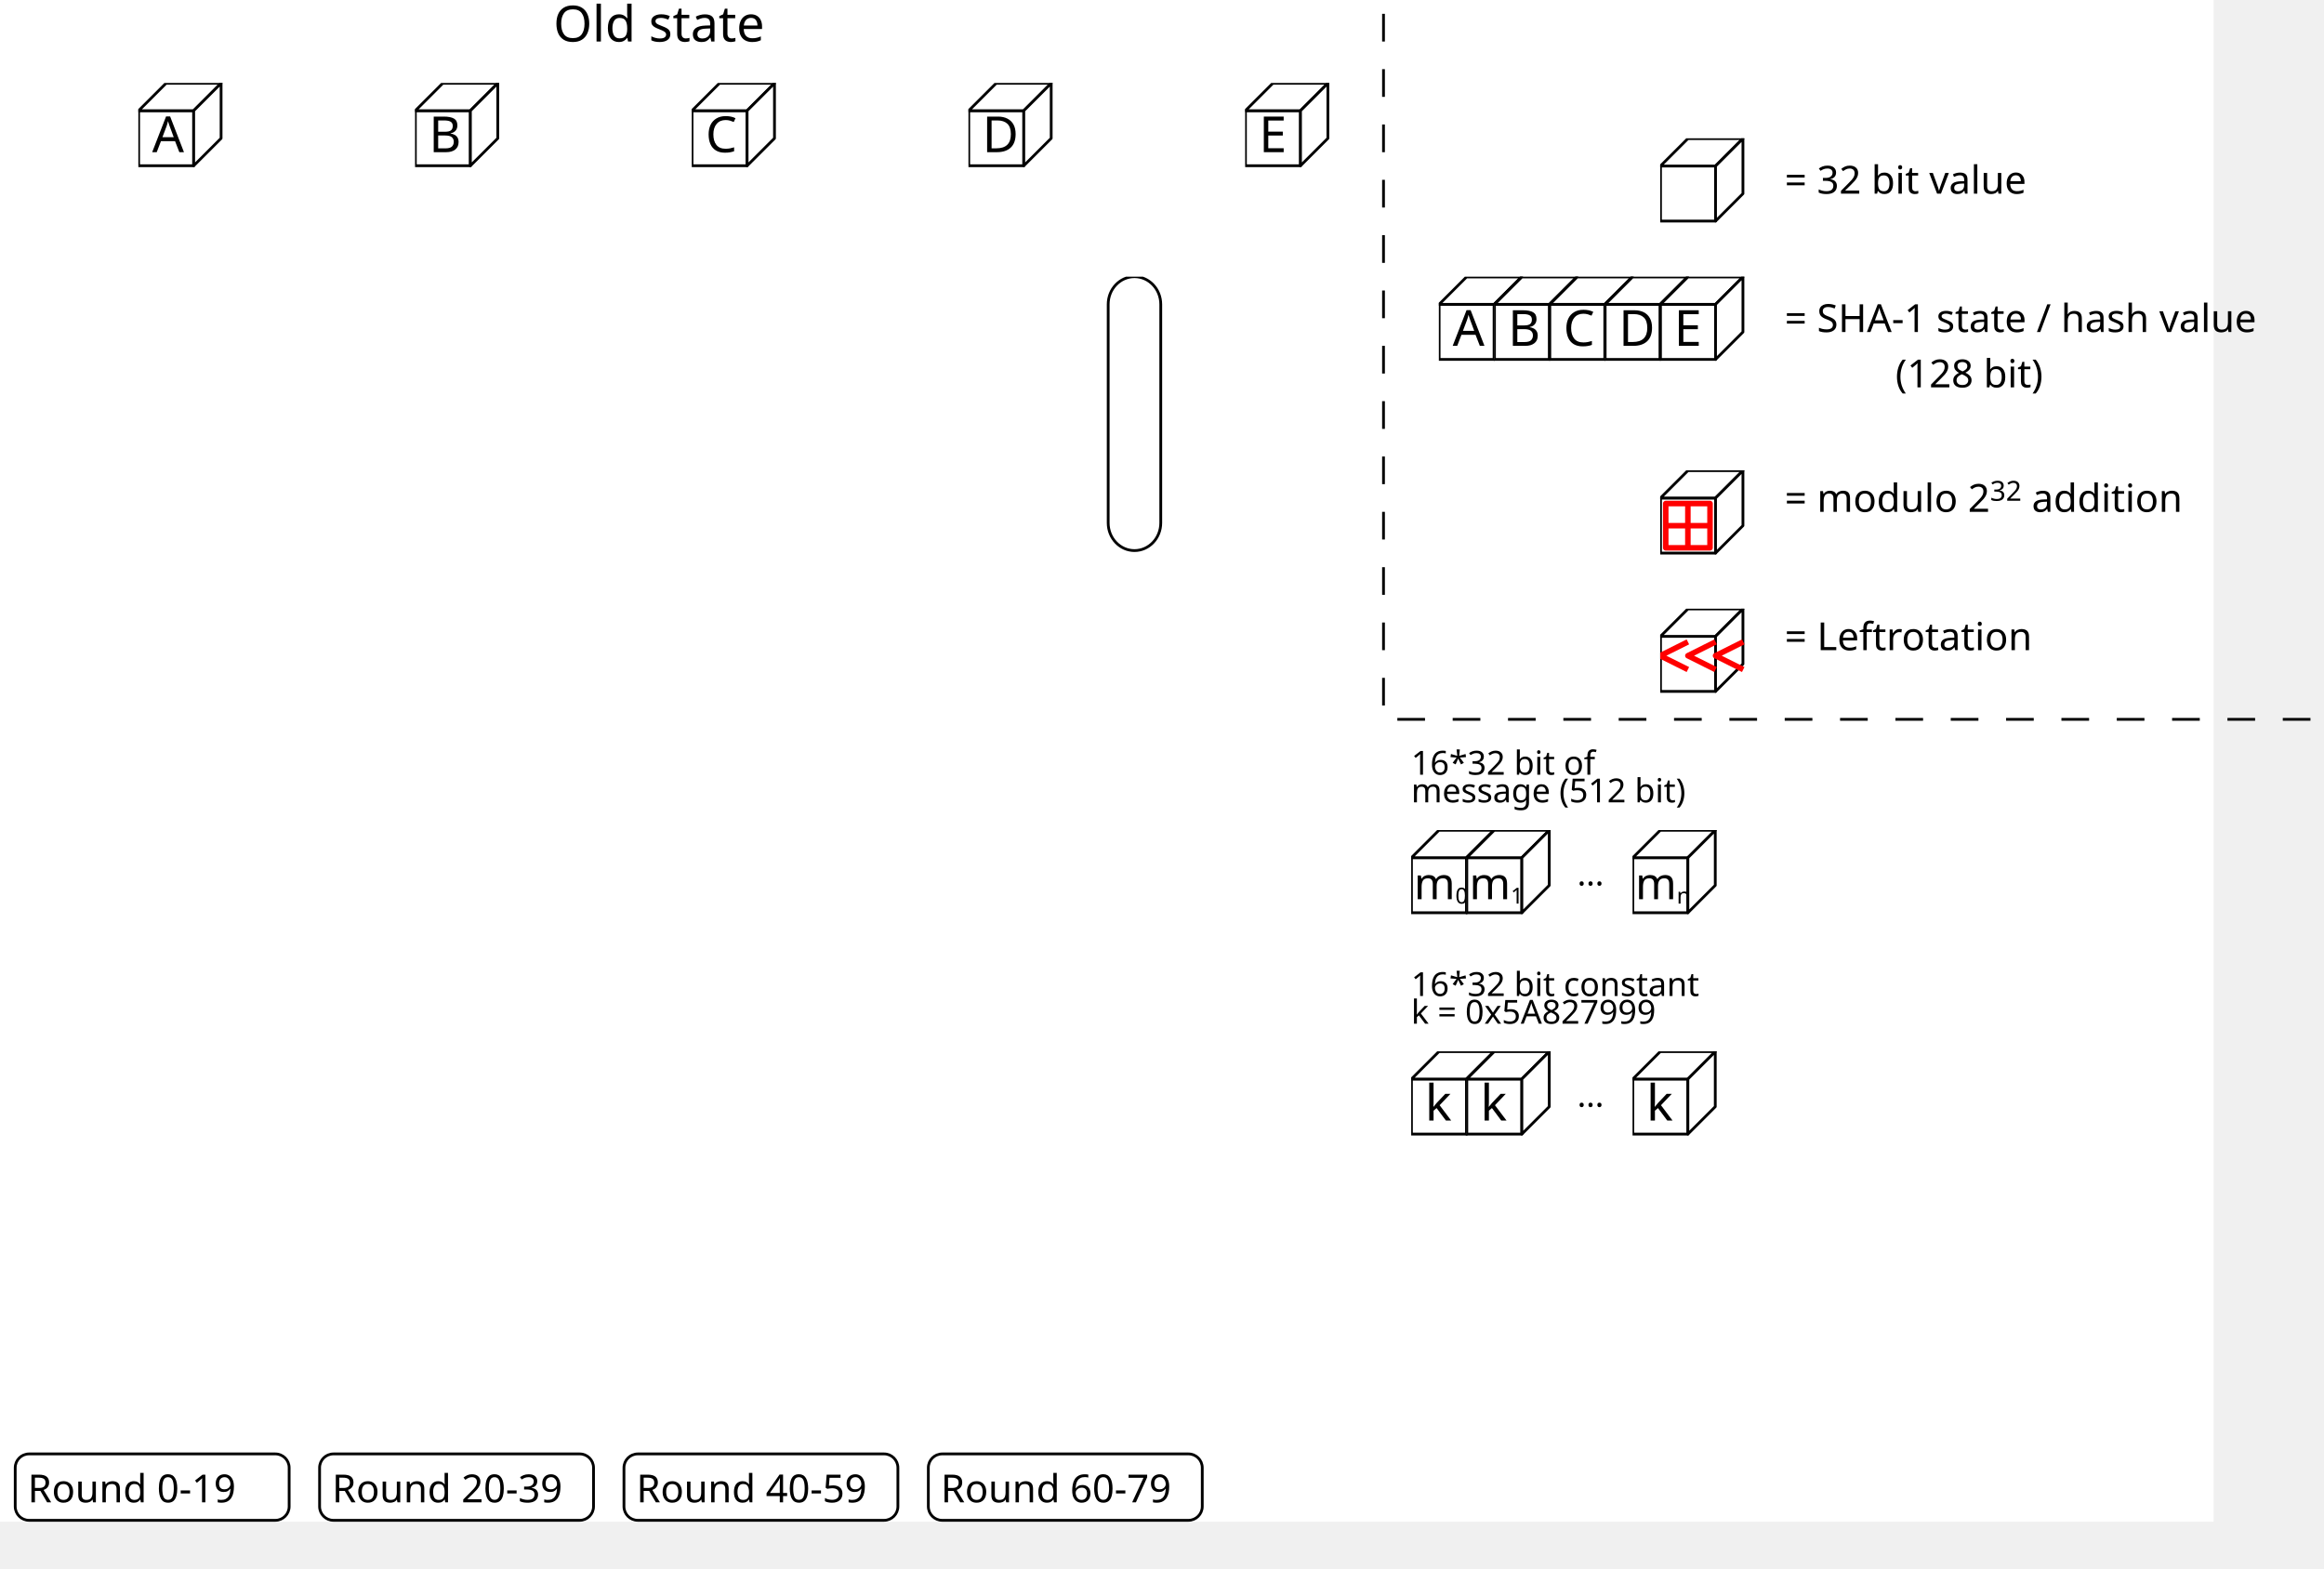
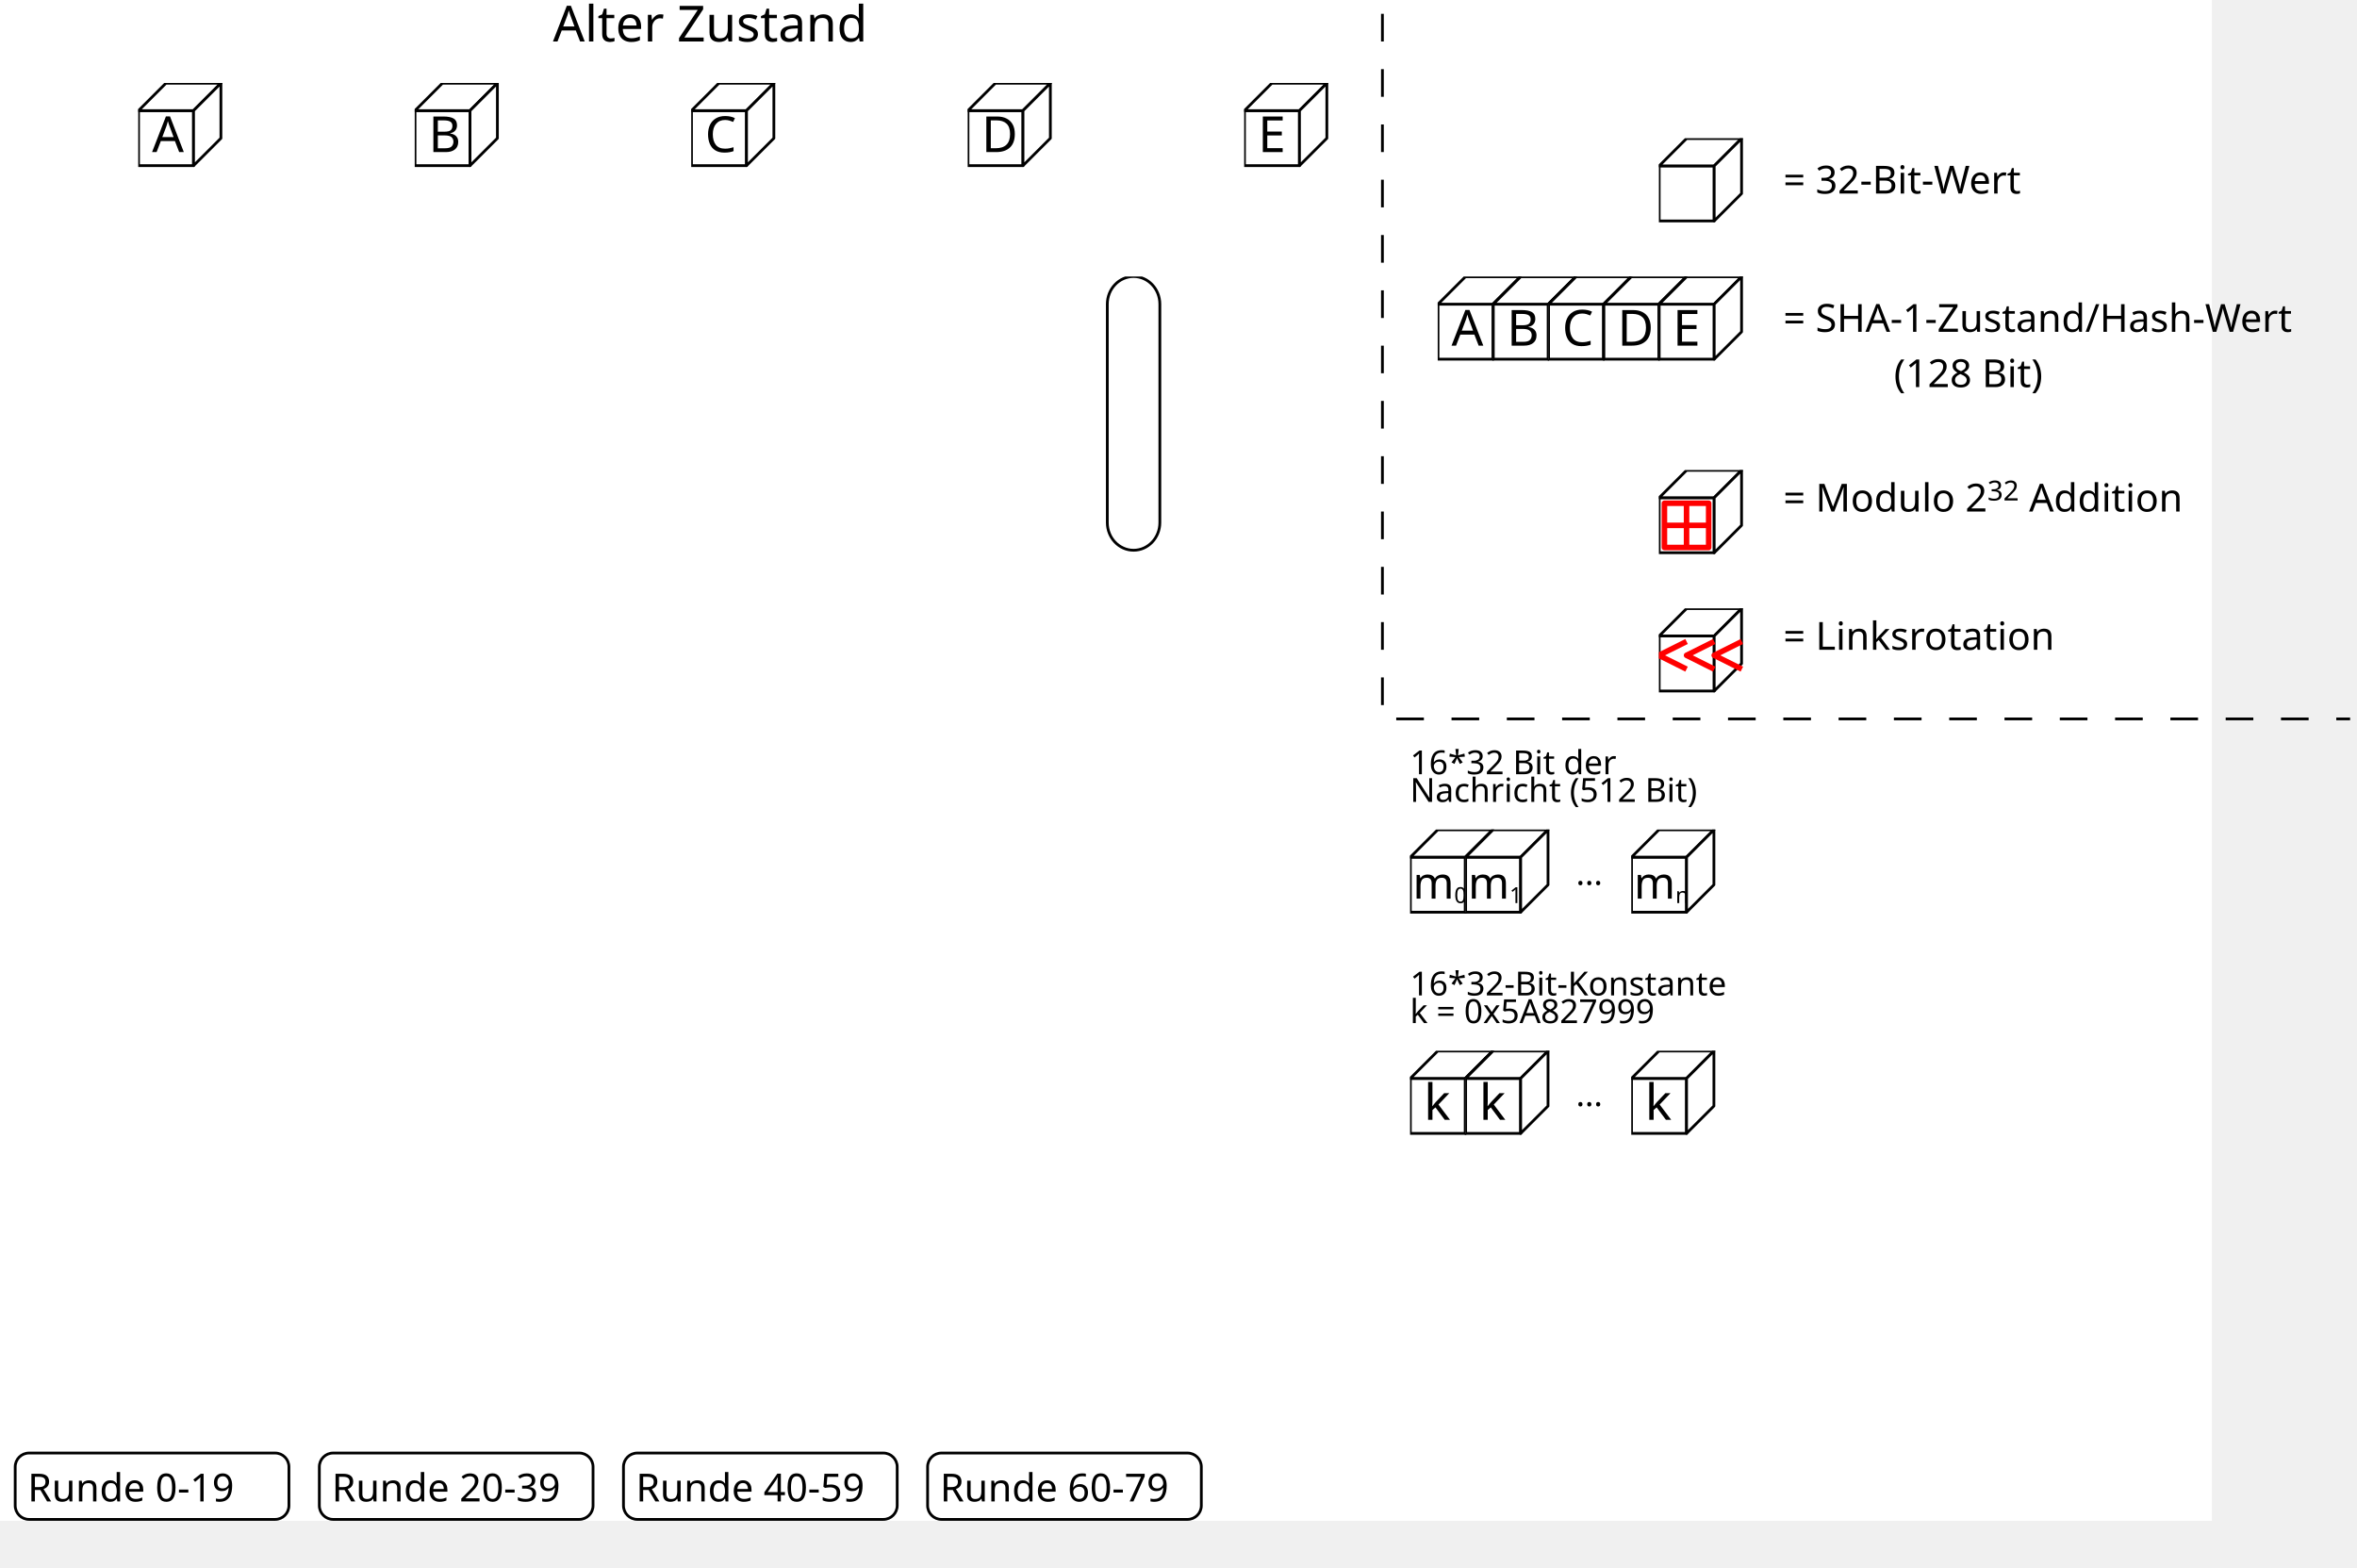
- <svg xmlns="http://www.w3.org/2000/svg" xmlns:xlink="http://www.w3.org/1999/xlink" width="200mm" height="135mm" id="svg2">
+ <svg xmlns="http://www.w3.org/2000/svg" xmlns:xlink="http://www.w3.org/1999/xlink" width="203mm" height="135mm" id="svg2">
  <defs id="defs4">
    <svg width="30" height="30" id="bit">
      <rect y="10" x="0.1" width="19.9" height="19.9" fill="white" stroke="black" />
      <polygon fill="white" stroke="black" points="0.1 10, 10 0.1, 29.9 0.1, 20 10" />
      <polygon fill="white" stroke="black" points="29.9 0.1, 29.9 20, 20 29.9, 20 10" />
    </svg>
    <svg width="30" height="30" id="a">
      <use xlink:href="#bit" x="0" y="0" />
      <text fill="black" x="5" y="25" style="font-size:18px;">
        A
       </text>
    </svg>
    <svg width="30" height="30" id="b">
      <use xlink:href="#bit" x="0" y="0" />
      <text fill="black" x="5" y="25" style="font-size:18px;">
        B
       </text>
    </svg>
    <svg width="30" height="30" id="c">
      <use xlink:href="#bit" x="0" y="0" />
      <text fill="black" x="5" y="25" style="font-size:18px;">
        C
       </text>
    </svg>
    <svg width="30" height="30" id="d">
      <use xlink:href="#bit" x="0" y="0" />
      <text fill="black" x="5" y="25" style="font-size:18px;">
        D
       </text>
    </svg>
    <svg width="30" height="30" id="e">
      <use xlink:href="#bit" x="0" y="0" />
      <text fill="black" x="5" y="25" style="font-size:18px;">
        E
       </text>
    </svg>
    <svg width="30" height="30" id="m0">
      <use xlink:href="#bit" x="0" y="0" />
      <text fill="black" x="1" y="25" style="font-size:16px;">
       m<tspan style="baseline-shift:sub;font-size:8px">0</tspan>
      </text>
    </svg>
    <svg width="30" height="30" id="m1">
      <use xlink:href="#bit" x="0" y="0" />
      <text fill="black" x="1" y="25" style="font-size:16px;">
       m<tspan style="baseline-shift:sub;font-size:8px">1</tspan>
      </text>
    </svg>
    <svg width="30" height="30" id="mn">
      <use xlink:href="#bit" x="0" y="0" />
      <text fill="black" x="1" y="25" style="font-size:16px;">
       m<tspan style="baseline-shift:sub;font-size:8px">n</tspan>
      </text>
    </svg>
    <svg width="30" height="30" id="k">
      <use xlink:href="#bit" x="0" y="0" />
      <text fill="black" x="5" y="25" style="font-size:18px;">
       k
       </text>
    </svg>
    <path id="arrow0" d="m 0 0 l 50 0 -4 -4 m 4 4 l -4 4" stroke="black" />
    <path id="arrow1" d="m 0 0 l 20 0 -4 -4 m 4 4 l -4 4" stroke="black" />
    <svg id="xor" width="30" height="30">
      <use xlink:href="#bit" x="0" y="0" />
      <circle cx="15" cy="15" r="13" stroke="red" stroke-width="2" />
      <path d="M 15 2 l 0 26 M 2 15 l 26 0" stroke="red" stroke-width="2" />
    </svg>
    <svg id="shift" width="30" height="30">
      <use xlink:href="#bit" x="0" y="0" />
      <path d="M 10 12 l -10 5 10 5 m 10 -10 l -10 5 10 5 m 10 -10 l -10 5 10 5" stroke="red" stroke-width="2" />
    </svg>
    <svg id="shift5" width="40" height="30">
      <use xlink:href="#shift" x="0" y="0" />
      <text fill="red" x="30" y="30" style="font-size:12px;">
        5
        </text>
    </svg>
    <svg id="shift30" width="40" height="30">
      <use xlink:href="#shift" x="0" y="0" />
      <text fill="red" x="25" y="30" style="font-size:12px;">
        30
        </text>
    </svg>
    <svg id="add" width="30" height="30">
      <use xlink:href="#bit" x="0" y="0" />
      <rect x="2" y="12" width="16" height="16" stroke="red" stroke-width="2" />
      <path d="M 10 12 l 0 16 M 2 20 l 16 0" stroke="red" stroke-width="2" />
    </svg>
  </defs>
  <g style="fill:none;fill-rule:evenodd;stroke:none;stroke-width:1px;stroke-linecap:butt;stroke-linejoin:round;stroke-opacity:1;font-family:'sans';" id="g2383 " transform="scale(0.9)">
    <rect x="0" y="0" width="800" height="550" fill="white" />
    <svg id="f" width="20" height="100" x="400" y="100">
      <rect x="0.5" width="19" height="99" rx="10" ry="10" fill="white" stroke="black">
        <animateColor attributeName="fill" id="f_ani" begin="b02.end" dur="1" from="#ffffff" to="#ff0000" />
        <animateColor attributeName="fill" id="f_ani2" begin="f_ani.end" dur="1" from="#ff0000" to="#ffffff" fill="freeze" />
      </rect>
      <text fill="black" x="3" y="50" opacity="0" style="font-size:12px;">
        Ch
        <animate attributeName="opacity" from="1" to="1" begin="round1.click" dur="1" fill="freeze" />
        <animate attributeName="opacity" from="0" to="0" begin="round2.click" dur="1" fill="freeze" />
        <animate attributeName="opacity" from="0" to="0" begin="round3.click" dur="1" fill="freeze" />
        <animate attributeName="opacity" from="0" to="0" begin="round4.click" dur="1" fill="freeze" />
      </text>
      <text fill="black" x="2" y="50" opacity="0" style="font-size:12px;">
        Par
        <animate attributeName="opacity" from="0" to="0" begin="round1.click" dur="1" fill="freeze" />
        <animate attributeName="opacity" from="1" to="1" begin="round2.click" dur="1" fill="freeze" />
        <animate attributeName="opacity" from="0" to="0" begin="round3.click" dur="1" fill="freeze" />
        <animate attributeName="opacity" from="1" to="1" begin="round4.click" dur="1" fill="freeze" />
      </text>
      <text fill="black" x="2" y="50" opacity="0" style="font-size:10px;">
        Maj
        <animate attributeName="opacity" from="0" to="0" begin="round1.click" dur="1" fill="freeze" />
        <animate attributeName="opacity" from="0" to="0" begin="round2.click" dur="1" fill="freeze" />
        <animate attributeName="opacity" from="1" to="1" begin="round3.click" dur="1" fill="freeze" />
        <animate attributeName="opacity" from="0" to="0" begin="round4.click" dur="1" fill="freeze" />
      </text>
    </svg>
    <use xlink:href="#a" x="50" y="30">
      <animate attributeName="x" from="50" to="50" begin="start.begin" dur="0" fill="freeze" />
      <animate attributeName="y" id="a01" from="30" to="135" begin="start.begin" dur="2" fill="freeze" />
      <animate attributeName="y" id="a03" from="135" to="220" begin="f01.end+1" dur="2" fill="freeze" />
      <animate attributeName="y" id="a06" from="220" to="300" begin="b03.end+1" dur="2" fill="freeze" />
      <animate attributeName="y" id="a07" from="300" to="380" begin="m01.end+1" dur="2" fill="freeze" />
      <animate attributeName="y" id="a08y" from="380" to="460" begin="k01.end+1" dur="3" fill="freeze" />
      <animate attributeName="x" id="a08x" from="50" to="150" begin="k01.end+1" dur="3" fill="freeze" />
      <animate attributeName="y" id="a09" from="460" to="30" begin="a08y.end+2" dur="5" fill="freeze" />
    </use>
    <use xlink:href="#b" x="150" y="30">
      <animate attributeName="x" from="150" to="150" begin="start.begin" dur="0" fill="freeze" />
      <animate attributeName="y" id="b01" from="30" to="170" begin="start.begin" dur="2" fill="freeze" />
      <animate attributeName="y" id="b03" from="170" to="220" begin="a05.end+1" dur="2" fill="freeze" />
      <animate attributeName="y" id="b06" from="220" to="300" begin="b03.end+1" dur="2" fill="freeze" />
      <animate attributeName="y" id="b07" from="300" to="380" begin="m01.end+1" dur="2" fill="freeze" />
      <animate attributeName="y" id="b08y" from="380" to="460" begin="k01.end+1" dur="3" fill="freeze" />
      <animate attributeName="x" id="b08x" from="150" to="250" begin="k01.end+1" dur="3" fill="freeze" />
      <animate attributeName="y" id="b09" from="460" to="30" begin="a08y.end+2" dur="5" fill="freeze" />
    </use>
    <use xlink:href="#b" x="-150" y="170">
      <animate attributeName="x" id="b02" from="150" to="400" begin="b01.end" dur="5" />
    </use>
    <use xlink:href="#c" x="250" y="30">
      <animate attributeName="x" from="250" to="250" begin="start.begin" dur="0" fill="freeze" />
      <animate attributeName="y" id="c01" from="30" to="135" begin="start.begin" dur="2" fill="freeze" />
      <animate attributeName="y" id="c03" from="135" to="220" begin="a05.end+1" dur="2" fill="freeze" />
      <animate attributeName="y" id="c06" from="220" to="300" begin="b03.end+1" dur="2" fill="freeze" />
      <animate attributeName="y" id="c07" from="300" to="380" begin="m01.end+1" dur="2" fill="freeze" />
      <animate attributeName="y" id="c08y" from="380" to="460" begin="k01.end+1" dur="3" fill="freeze" />
      <animate attributeName="x" id="c08x" from="250" to="350" begin="k01.end+1" dur="3" fill="freeze" />
      <animate attributeName="y" id="c09" from="460" to="30" begin="a08y.end+2" dur="5" fill="freeze" />
    </use>
    <use xlink:href="#c" x="-250" y="135">
      <animate attributeName="x" id="c02" from="250" to="400" begin="b01.end+2" dur="3" />
    </use>
    <use xlink:href="#d" x="350" y="30">
      <animate attributeName="x" from="350" to="350" begin="start.begin" dur="0" fill="freeze" />
      <animate attributeName="y" id="d01" from="30" to="100" begin="start.begin" dur="2" fill="freeze" />
      <animate attributeName="y" id="d03" from="100" to="220" begin="a05.end+1" dur="2" fill="freeze" />
      <animate attributeName="y" id="d06" from="220" to="300" begin="b03.end+1" dur="2" fill="freeze" />
      <animate attributeName="y" id="d07" from="300" to="380" begin="m01.end+1" dur="2" fill="freeze" />
      <animate attributeName="y" id="d08y" from="380" to="460" begin="k01.end+1" dur="3" fill="freeze" />
      <animate attributeName="x" id="d08x" from="350" to="450" begin="k01.end+1" dur="3" fill="freeze" />
      <animate attributeName="y" id="d09" from="460" to="30" begin="a08y.end+2" dur="5" fill="freeze" />
    </use>
    <use xlink:href="#d" x="-350" y="100">
      <animate attributeName="x" id="d02" from="350" to="400" begin="b01.end+4" dur="1" />
    </use>
    <use xlink:href="#e" x="450" y="30">
      <animate attributeName="x" from="450" to="450" begin="start.begin" dur="0" fill="freeze" />
      <animate attributeName="y" id="e01" from="30" to="135" begin="start.begin" dur="2" fill="freeze" />
      <animate attributeName="y" id="e03" from="135" to="220" begin="f01.end+1" dur="2" fill="freeze" />
      <animate attributeName="y" id="e06" from="220" to="300" begin="b03.end+1" dur="2" fill="freeze" />
      <animate attributeName="y" id="e07" from="300" to="380" begin="m01.end+1" dur="2" fill="freeze" />
      <animate attributeName="y" id="e08y" from="380" to="460" begin="k01.end+1" dur="3" fill="freeze" />
      <animate attributeName="x" id="e08x" from="450" to="50" begin="k01.end+1" dur="3" fill="freeze" />
      <animate attributeName="y" id="e09" from="460" to="30" begin="a08y.end+2" dur="5" fill="freeze" />
    </use>
    <use xlink:href="#a" x="50" y="220" opacity="0">
      <set attributeName="opacity" to="1" begin="a03.end" />
      <animate attributeName="x" id="a04" from="50" to="200" begin="a03.end" dur="2" fill="freeze" />
      <animate attributeName="x" id="a05" from="200" to="450" begin="a04.end+1" dur="3" fill="freeze" />
      <set attributeName="opacity" to="0" begin="a05.end" />
    </use>
    <use xlink:href="#bit" x="-400" y="135">
      <animate attributeName="x" id="f01" from="400" to="450" begin="f_ani2.end" dur="1" />
    </use>
    <use xlink:href="#add" x="-450" y="135">
      <set attributeName="y" to="135" begin="start.begin" />
      <set attributeName="x" to="450" dur="1" begin="f01.end" />
      <set attributeName="y" to="220" begin="a05.end" />
      <set attributeName="x" to="450" dur="1" begin="a05.end" />
      <set attributeName="y" to="300" begin="m01.end" />
      <set attributeName="x" to="450" dur="1" begin="m01.end" />
      <set attributeName="y" to="380" begin="k01.end" />
      <set attributeName="x" to="450" dur="1" begin="k01.end" />
    </use>
    <use xlink:href="#shift5" x="200" y="220" opacity="0">
      <set attributeName="x" to="200" begin="start.begin" />
      <set attributeName="opacity" to="1" dur="1" begin="a04.end" />
    </use>
    <use xlink:href="#shift30" x="150" y="220" opacity="0">
      <set attributeName="x" to="150" begin="b03.end" />
      <set attributeName="opacity" to="1" dur="1" begin="b03.end" />
    </use>
    <text fill="black" x="510" y="280" style="font-size:12px;">
- 16*32 bit of
+ 16*32 Bit der
</text>
    <text fill="black" x="510" y="290" style="font-size:12px;">
- message (512 bit)
+ Nachricht (512 Bit)
</text>
    <use xlink:href="#m0" x="510" y="300">
      <animate attributeName="x" from="510" to="510" begin="start.begin" dur="0" fill="freeze" />
      <set attributeName="opacity" to="1" begin="start.begin" />
      <animate attributeName="x" id="m01" from="510" to="450" begin="e06.end" dur="1" fill="freeze" />
      <set attributeName="opacity" to="0" begin="m01.end" />
    </use>
    <use xlink:href="#m1" x="530" y="300">
      <animate attributeName="x" from="530" to="530" begin="start.begin" dur="0" fill="freeze" />
      <animate attributeName="x" id="m02" from="530" to="510" begin="a09.end-1" dur="1" fill="freeze" />
    </use>
    <text fill="black" x="570" y="320">
...
</text>
    <use xlink:href="#mn" x="590" y="300">
</use>
    <text fill="black" x="510" y="360" style="font-size:12px;">
- 16*32 bit constant
+ 16*32-Bit-Konstante
</text>
    <text fill="black" x="510" y="370" style="font-size:12px;">
k = 0x5A827999
<animate attributeName="opacity" from="1" to="1" begin="round1.click" dur="1" fill="freeze" />
      <animate attributeName="opacity" from="0" to="0" begin="round2.click" dur="1" fill="freeze" />
      <animate attributeName="opacity" from="0" to="0" begin="round3.click" dur="1" fill="freeze" />
      <animate attributeName="opacity" from="0" to="0" begin="round4.click" dur="1" fill="freeze" />
    </text>
    <text fill="black" x="510" y="370" style="font-size:12px;" opacity="0">
k = 0x6ED9EBA1
<animate attributeName="opacity" from="0" to="0" begin="round1.click" dur="1" fill="freeze" />
      <animate attributeName="opacity" from="1" to="1" begin="round2.click" dur="1" fill="freeze" />
      <animate attributeName="opacity" from="0" to="0" begin="round3.click" dur="1" fill="freeze" />
      <animate attributeName="opacity" from="0" to="0" begin="round4.click" dur="1" fill="freeze" />
    </text>
    <text fill="black" x="510" y="370" style="font-size:12px;" opacity="0">
k = 0x8F1BBCDC
<animate attributeName="opacity" from="0" to="0" begin="round1.click" dur="1" fill="freeze" />
      <animate attributeName="opacity" from="0" to="0" begin="round2.click" dur="1" fill="freeze" />
      <animate attributeName="opacity" from="1" to="1" begin="round3.click" dur="1" fill="freeze" />
      <animate attributeName="opacity" from="0" to="0" begin="round4.click" dur="1" fill="freeze" />
    </text>
    <text fill="black" x="510" y="370" style="font-size:12px;" opacity="0">
k = 0xCA62C1D6
<animate attributeName="opacity" from="0" to="0" begin="round1.click" dur="1" fill="freeze" />
      <animate attributeName="opacity" from="0" to="0" begin="round2.click" dur="1" fill="freeze" />
      <animate attributeName="opacity" from="0" to="0" begin="round3.click" dur="1" fill="freeze" />
      <animate attributeName="opacity" from="1" to="1" begin="round4.click" dur="1" fill="freeze" />
    </text>
    <use xlink:href="#k" x="510" y="380">
      <animate attributeName="x" from="510" to="510" begin="start.begin" dur="0" fill="freeze" />
      <set attributeName="opacity" to="1" begin="start.begin" />
      <animate attributeName="x" id="k01" from="510" to="450" begin="e07.end" dur="1" fill="freeze" />
      <set attributeName="opacity" to="0" begin="k01.end" />
    </use>
    <use xlink:href="#k" x="530" y="380">
      <animate attributeName="x" from="530" to="530" begin="start.begin" dur="0" fill="freeze" />
      <animate attributeName="x" id="k02" from="530" to="510" begin="a09.end-1" dur="1" fill="freeze" />
    </use>
    <text fill="black" x="570" y="400">
...
</text>
    <use xlink:href="#k" x="590" y="380">
</use>
    <text fill="black" x="200" y="15" style="font-size:18px;">
- Old state
+ Alter Zustand
</text>
    <text fill="black" x="120" y="520" opacity="0" style="font-size:18px;">
      <set attributeName="opacity" to="0" begin="start.begin" />
      <set attributeName="opacity" to="1" begin="a08x.end" />
- New state for next round
+ Neuer Zustand für nächste Runde
</text>
    <text fill="black" x="140" y="190" opacity="0" style="font-size:38px;">
      <set attributeName="opacity" to="0" begin="start.begin" />
      <set attributeName="opacity" to="1" begin="a09.end" />
- New round
+ Neue Runde
</text>
    <use xlink:href="#bit" x="600" y="50" />
    <text fill="black" x="645" y="70" style="font-size:14px;">
- = 32 bit value
+ = 32-Bit-Wert
</text>
    <use xlink:href="#a" x="520" y="100" />
    <use xlink:href="#b" x="540" y="100" />
    <use xlink:href="#c" x="560" y="100" />
    <use xlink:href="#d" x="580" y="100" />
    <use xlink:href="#e" x="600" y="100" />
    <text fill="black" x="645" y="120" style="font-size:14px;">
- = SHA-1 state / hash value
+ = SHA-1-Zustand/Hash-Wert
</text>
    <text fill="black" x="685" y="140" style="font-size:14px;">
- (128 bit)
+ (128 Bit)
</text>
    <path d="M 500 5 l 0 255 350 0" stroke="black" stroke-dasharray="10,10" />
    <use xlink:href="#add" x="600" y="170" />
    <text fill="black" x="645" y="185" style="font-size:14px;">
- = modulo 2<tspan style="baseline-shift:super;font-size:10px">32</tspan> addition
+ = Modulo 2<tspan style="baseline-shift:super;font-size:10px">32</tspan> Addition
</text>
    <use xlink:href="#shift" x="600" y="220" />
    <text fill="black" x="645" y="235" style="font-size:14px;">
- = Leftrotation
+ = Linksrotation
</text>
    <svg x="0" y="0" width="1" height="1">
      <set attributeName="x" to="0" dur="1" id="start" begin="round1.click;round2.click;round3.click;round4.click" />
    </svg>
    <svg height="25" width="100" x="5" y="525" id="round1">
      <set attributeName="x" to="-100" begin="start.begin" />
      <set attributeName="x" to="5" begin="a09.end" />
      <rect height="24" width="99" x="0.5" y="0.5" rx="5" ry="5" stroke="black" fill="white" />
      <text fill="black" x="5" y="18" style="font-size:14px;">
- Round 0-19
+ Runde 0-19
</text>
    </svg>
    <svg height="25" width="100" x="115" y="525" id="round2">
      <set attributeName="x" to="-100" begin="start.begin" />
      <set attributeName="x" to="115" begin="a09.end" />
      <rect height="24" width="99" x="0.5" y="0.5" rx="5" ry="5" stroke="black" fill="white" />
      <text fill="black" x="5" y="18" style="font-size:14px;">
- Round 20-39
+ Runde 20-39
</text>
    </svg>
    <svg height="25" width="100" x="225" y="525" id="round3">
      <set attributeName="x" to="-100" begin="start.begin" />
      <set attributeName="x" to="225" begin="a09.end" />
      <rect height="24" width="99" x="0.5" y="0.5" rx="5" ry="5" stroke="black" fill="white" />
      <text fill="black" x="5" y="18" style="font-size:14px;">
- Round 40-59
+ Runde 40-59
</text>
    </svg>
    <svg height="25" width="100" x="335" y="525" id="round4">
      <set attributeName="x" to="-100" begin="start.begin" />
      <set attributeName="x" to="335" begin="a09.end" />
      <rect height="24" width="99" x="0.5" y="0.5" rx="5" ry="5" stroke="black" fill="white" />
      <text fill="black" x="5" y="18" style="font-size:14px;">
- Round 60-79
+ Runde 60-79
</text>
    </svg>
  </g>
</svg>
